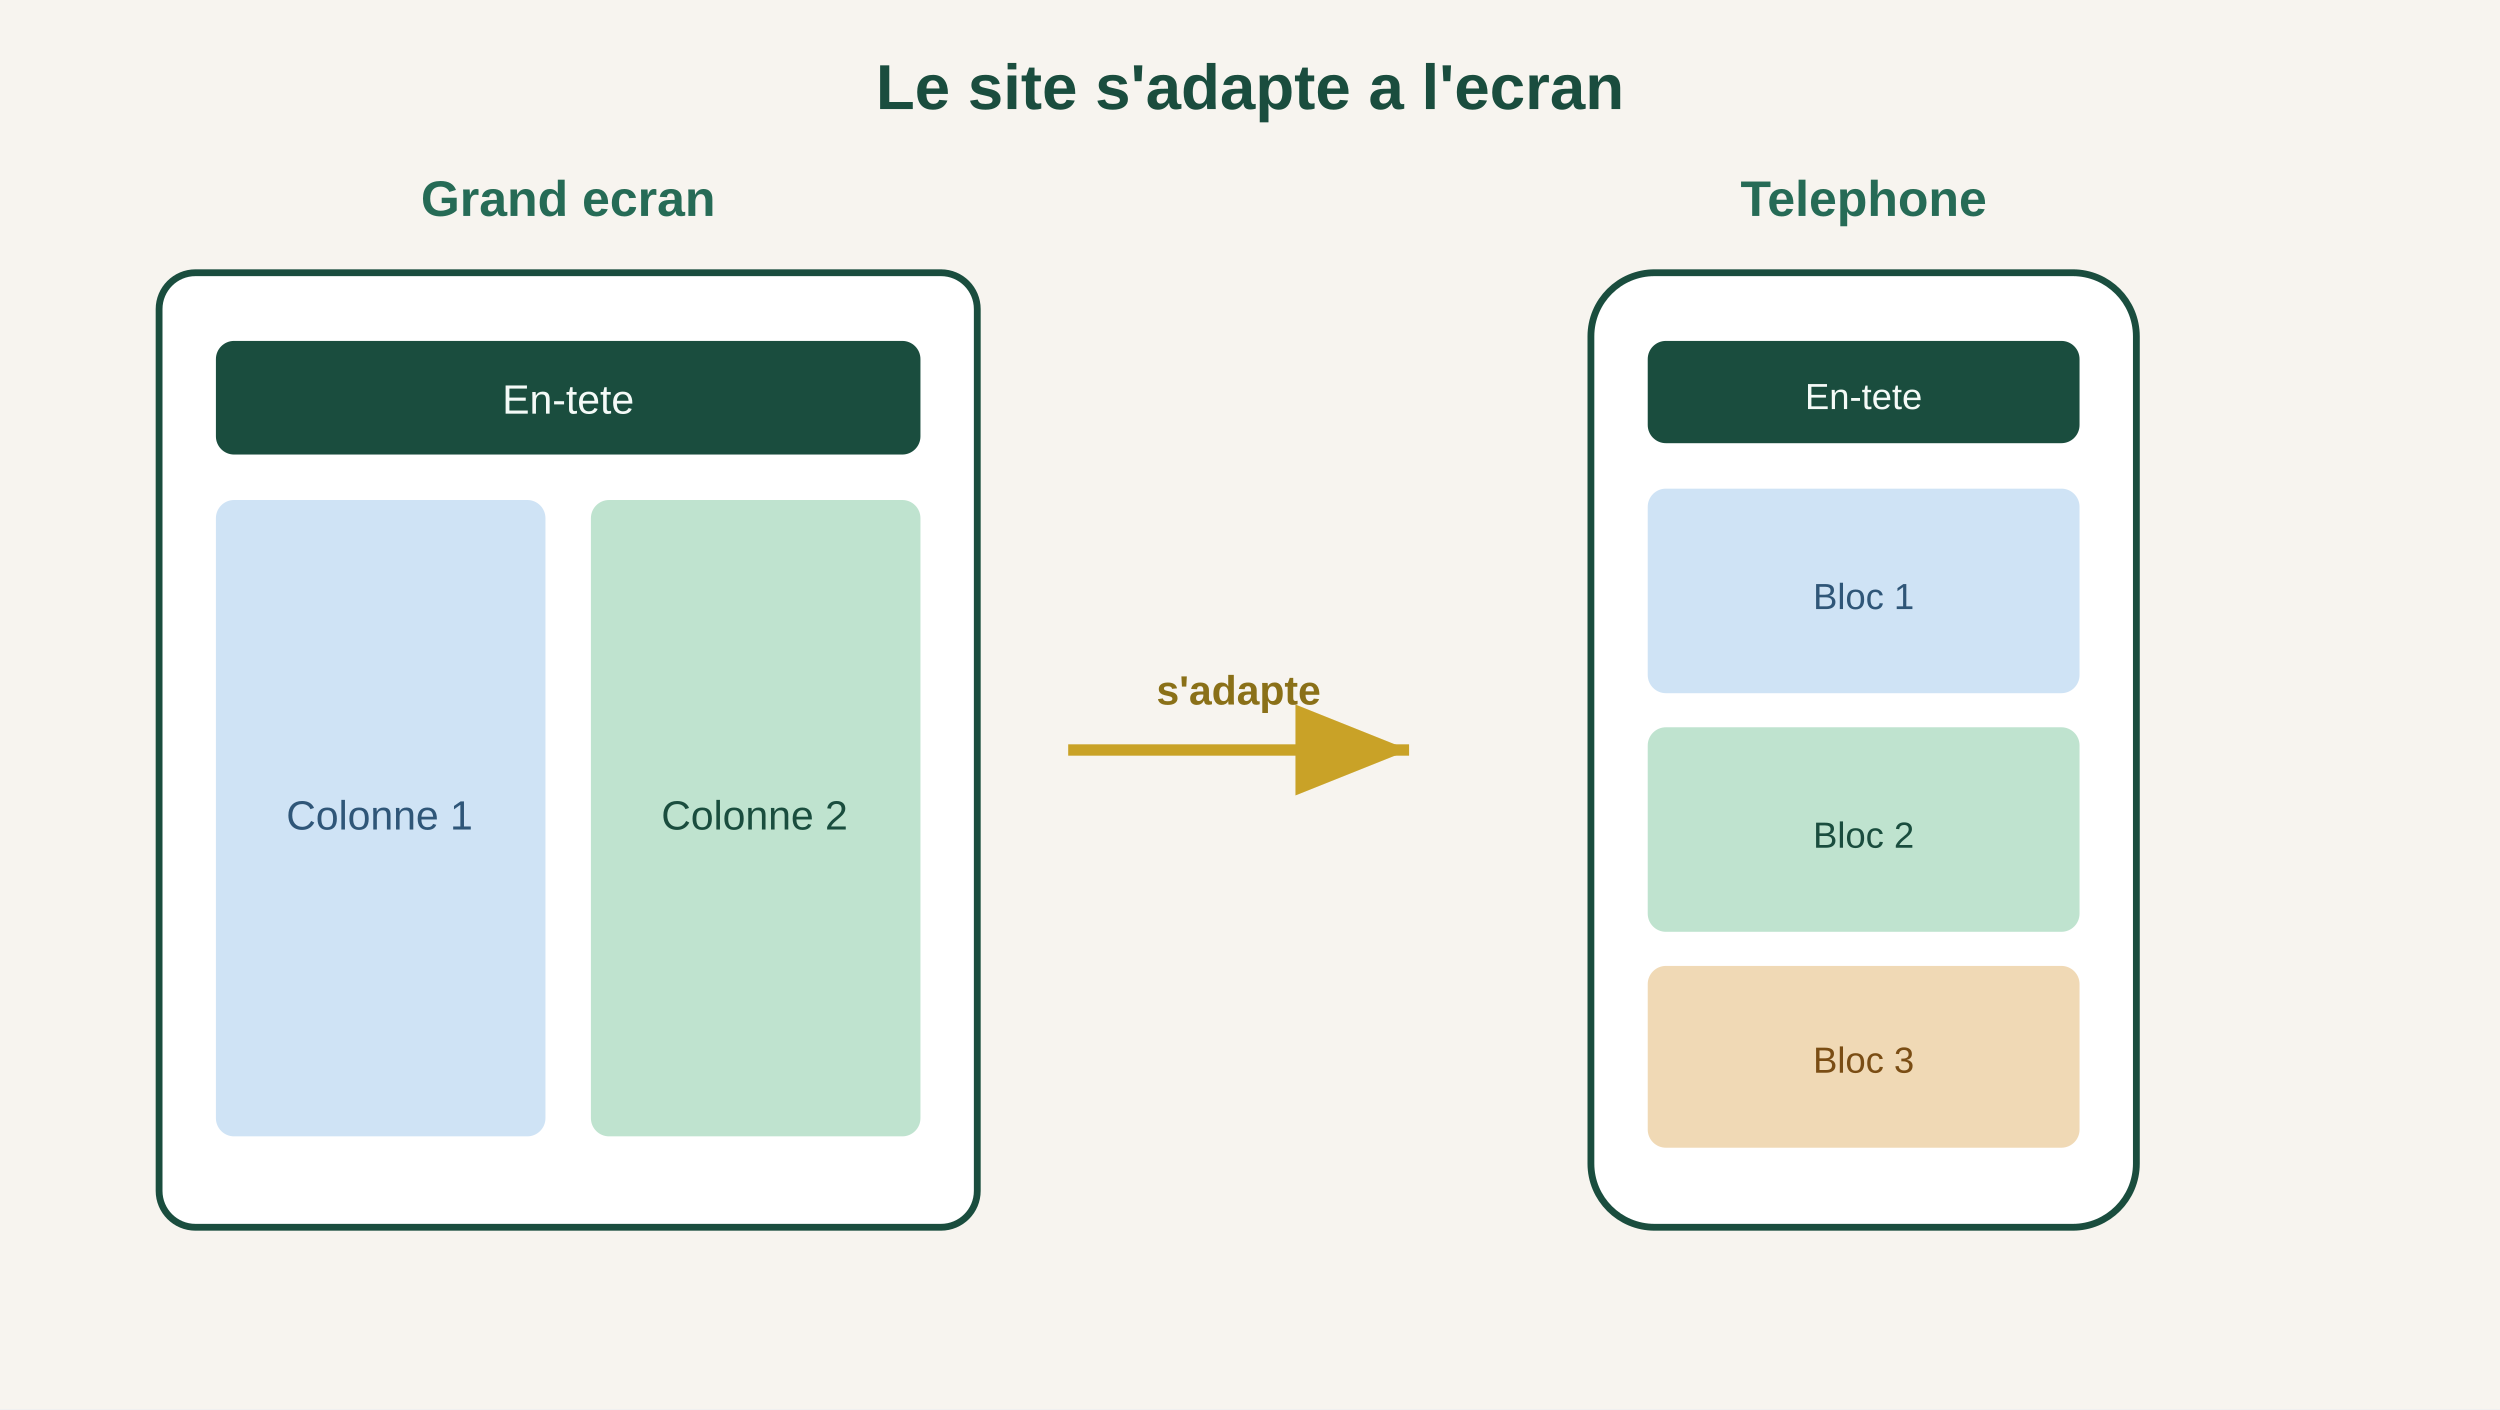
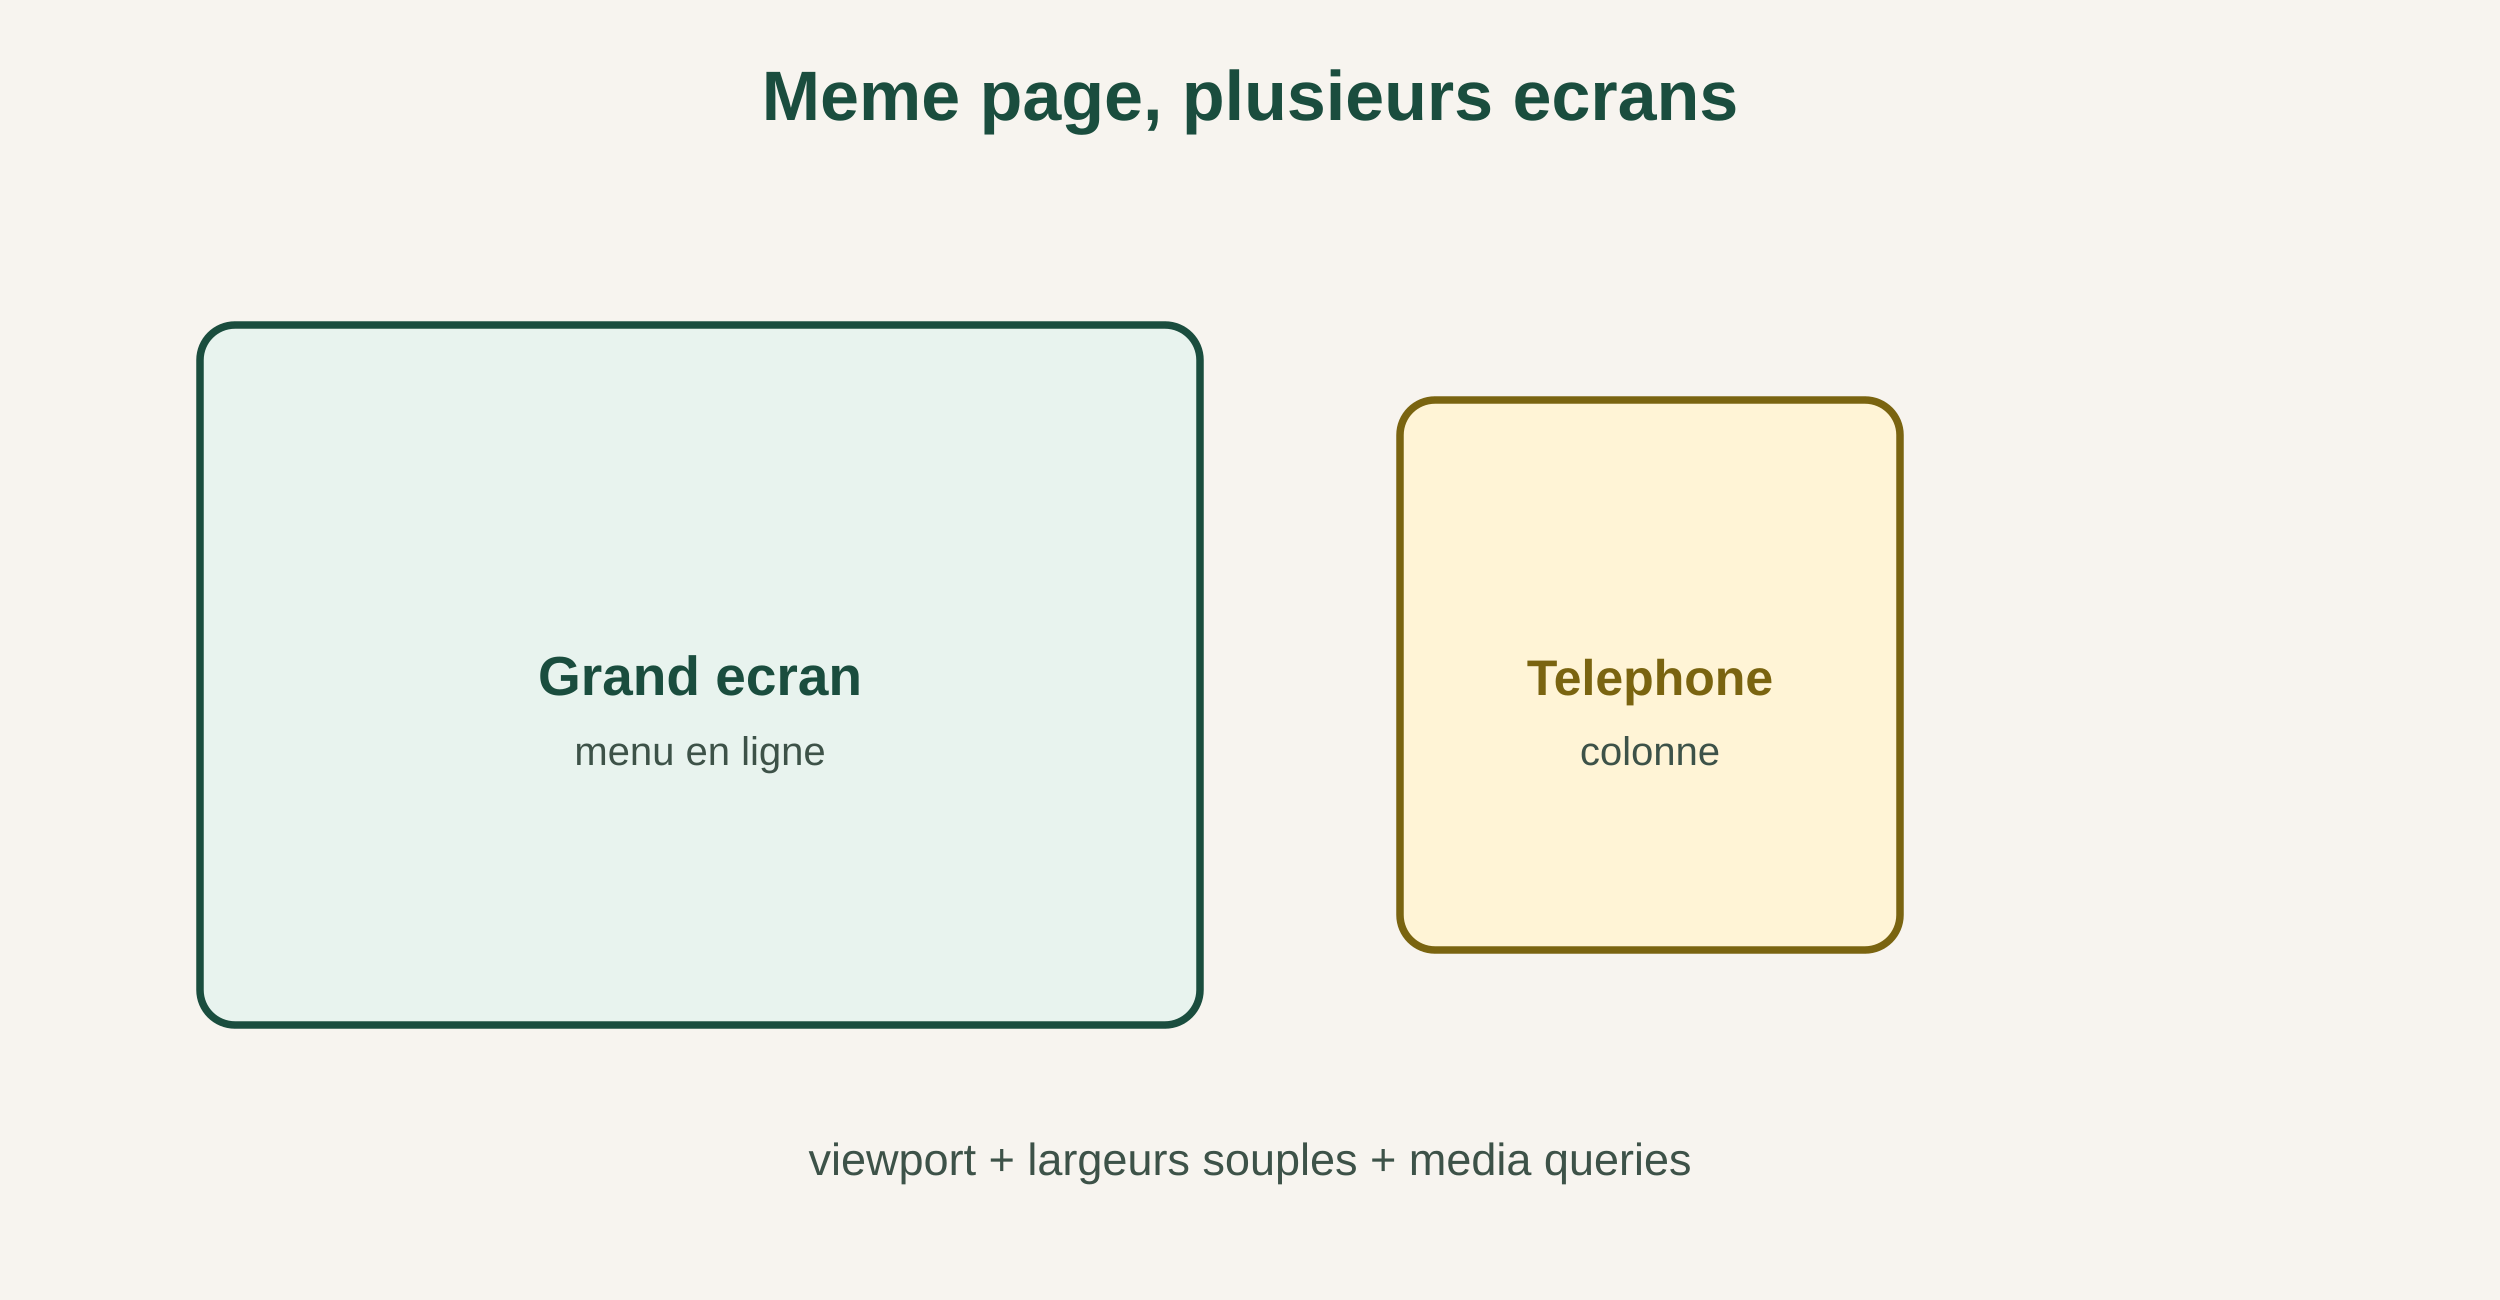
- <svg xmlns="http://www.w3.org/2000/svg" width="1100" height="620" viewBox="0 0 1100 620">
-   <rect width="1100" height="620" fill="#f7f4ef" />
-   <text x="550" y="48" text-anchor="middle" font-family="Segoe UI, Arial, sans-serif" font-size="28" fill="#1a4d3e" font-weight="700">Le site s'adapte a l'ecran</text>
-   <text x="250" y="95" text-anchor="middle" font-family="Segoe UI, Arial, sans-serif" font-size="22" fill="#266b56" font-weight="700">Grand ecran</text>
-   <rect x="70" y="120" width="360" height="420" rx="16" fill="#ffffff" stroke="#1a4d3e" stroke-width="3" />
-   <rect x="95" y="150" width="310" height="50" rx="8" fill="#1a4d3e" />
-   <text x="250" y="182" text-anchor="middle" font-family="Segoe UI, Arial, sans-serif" font-size="18" fill="#f4faf7">En-tete</text>
-   <rect x="95" y="220" width="145" height="280" rx="8" fill="#cfe3f5" />
-   <text x="167" y="365" text-anchor="middle" font-family="Segoe UI, Arial, sans-serif" font-size="18" fill="#2f5678">Colonne 1</text>
-   <rect x="260" y="220" width="145" height="280" rx="8" fill="#bfe3cf" />
-   <text x="332" y="365" text-anchor="middle" font-family="Segoe UI, Arial, sans-serif" font-size="18" fill="#1a4d3e">Colonne 2</text>
-   <defs>
-     <marker id="arrow2" markerWidth="12" markerHeight="12" refX="10" refY="4" orient="auto">
-       <path d="M0,0 L10,4 L0,8 Z" fill="#c9a227" />
-     </marker>
-   </defs>
-   <line x1="470" y1="330" x2="620" y2="330" stroke="#c9a227" stroke-width="5" marker-end="url(#arrow2)" />
-   <text x="545" y="310" text-anchor="middle" font-family="Segoe UI, Arial, sans-serif" font-size="18" fill="#8a7018" font-weight="700">s'adapte</text>
-   <text x="820" y="95" text-anchor="middle" font-family="Segoe UI, Arial, sans-serif" font-size="22" fill="#266b56" font-weight="700">Telephone</text>
-   <rect x="700" y="120" width="240" height="420" rx="28" fill="#ffffff" stroke="#1a4d3e" stroke-width="3" />
-   <rect x="725" y="150" width="190" height="45" rx="8" fill="#1a4d3e" />
-   <text x="820" y="180" text-anchor="middle" font-family="Segoe UI, Arial, sans-serif" font-size="16" fill="#f4faf7">En-tete</text>
-   <rect x="725" y="215" width="190" height="90" rx="8" fill="#cfe3f5" />
-   <text x="820" y="268" text-anchor="middle" font-family="Segoe UI, Arial, sans-serif" font-size="16" fill="#2f5678">Bloc 1</text>
-   <rect x="725" y="320" width="190" height="90" rx="8" fill="#bfe3cf" />
-   <text x="820" y="373" text-anchor="middle" font-family="Segoe UI, Arial, sans-serif" font-size="16" fill="#1a4d3e">Bloc 2</text>
-   <rect x="725" y="425" width="190" height="80" rx="8" fill="#f0d9b5" />
-   <text x="820" y="472" text-anchor="middle" font-family="Segoe UI, Arial, sans-serif" font-size="16" fill="#7a4d14">Bloc 3</text>
+ <svg xmlns="http://www.w3.org/2000/svg" width="1000" height="520" viewBox="0 0 1000 520">
+   <rect width="1000" height="520" fill="#f7f4ef" />
+   <text x="500" y="48" text-anchor="middle" font-family="Segoe UI, Arial, sans-serif" font-size="28" fill="#1a4d3e" font-weight="700">Meme page, plusieurs ecrans</text>
+   <rect x="80" y="130" width="400" height="280" rx="14" fill="#e8f3ee" stroke="#1a4d3e" stroke-width="3" />
+   <text x="280" y="278" text-anchor="middle" font-family="Segoe UI, Arial, sans-serif" font-size="22" fill="#1a4d3e" font-weight="700">Grand ecran</text>
+   <text x="280" y="306" text-anchor="middle" font-family="Segoe UI, Arial, sans-serif" font-size="16" fill="#3d5248">menu en ligne</text>
+   <rect x="560" y="160" width="200" height="220" rx="14" fill="#fff4d6" stroke="#7a6410" stroke-width="3" />
+   <text x="660" y="278" text-anchor="middle" font-family="Segoe UI, Arial, sans-serif" font-size="20" fill="#7a6410" font-weight="700">Telephone</text>
+   <text x="660" y="306" text-anchor="middle" font-family="Segoe UI, Arial, sans-serif" font-size="16" fill="#3d5248">colonne</text>
+   <text x="500" y="470" text-anchor="middle" font-family="Segoe UI, Arial, sans-serif" font-size="18" fill="#3d5248">viewport + largeurs souples + media queries</text>
</svg>
